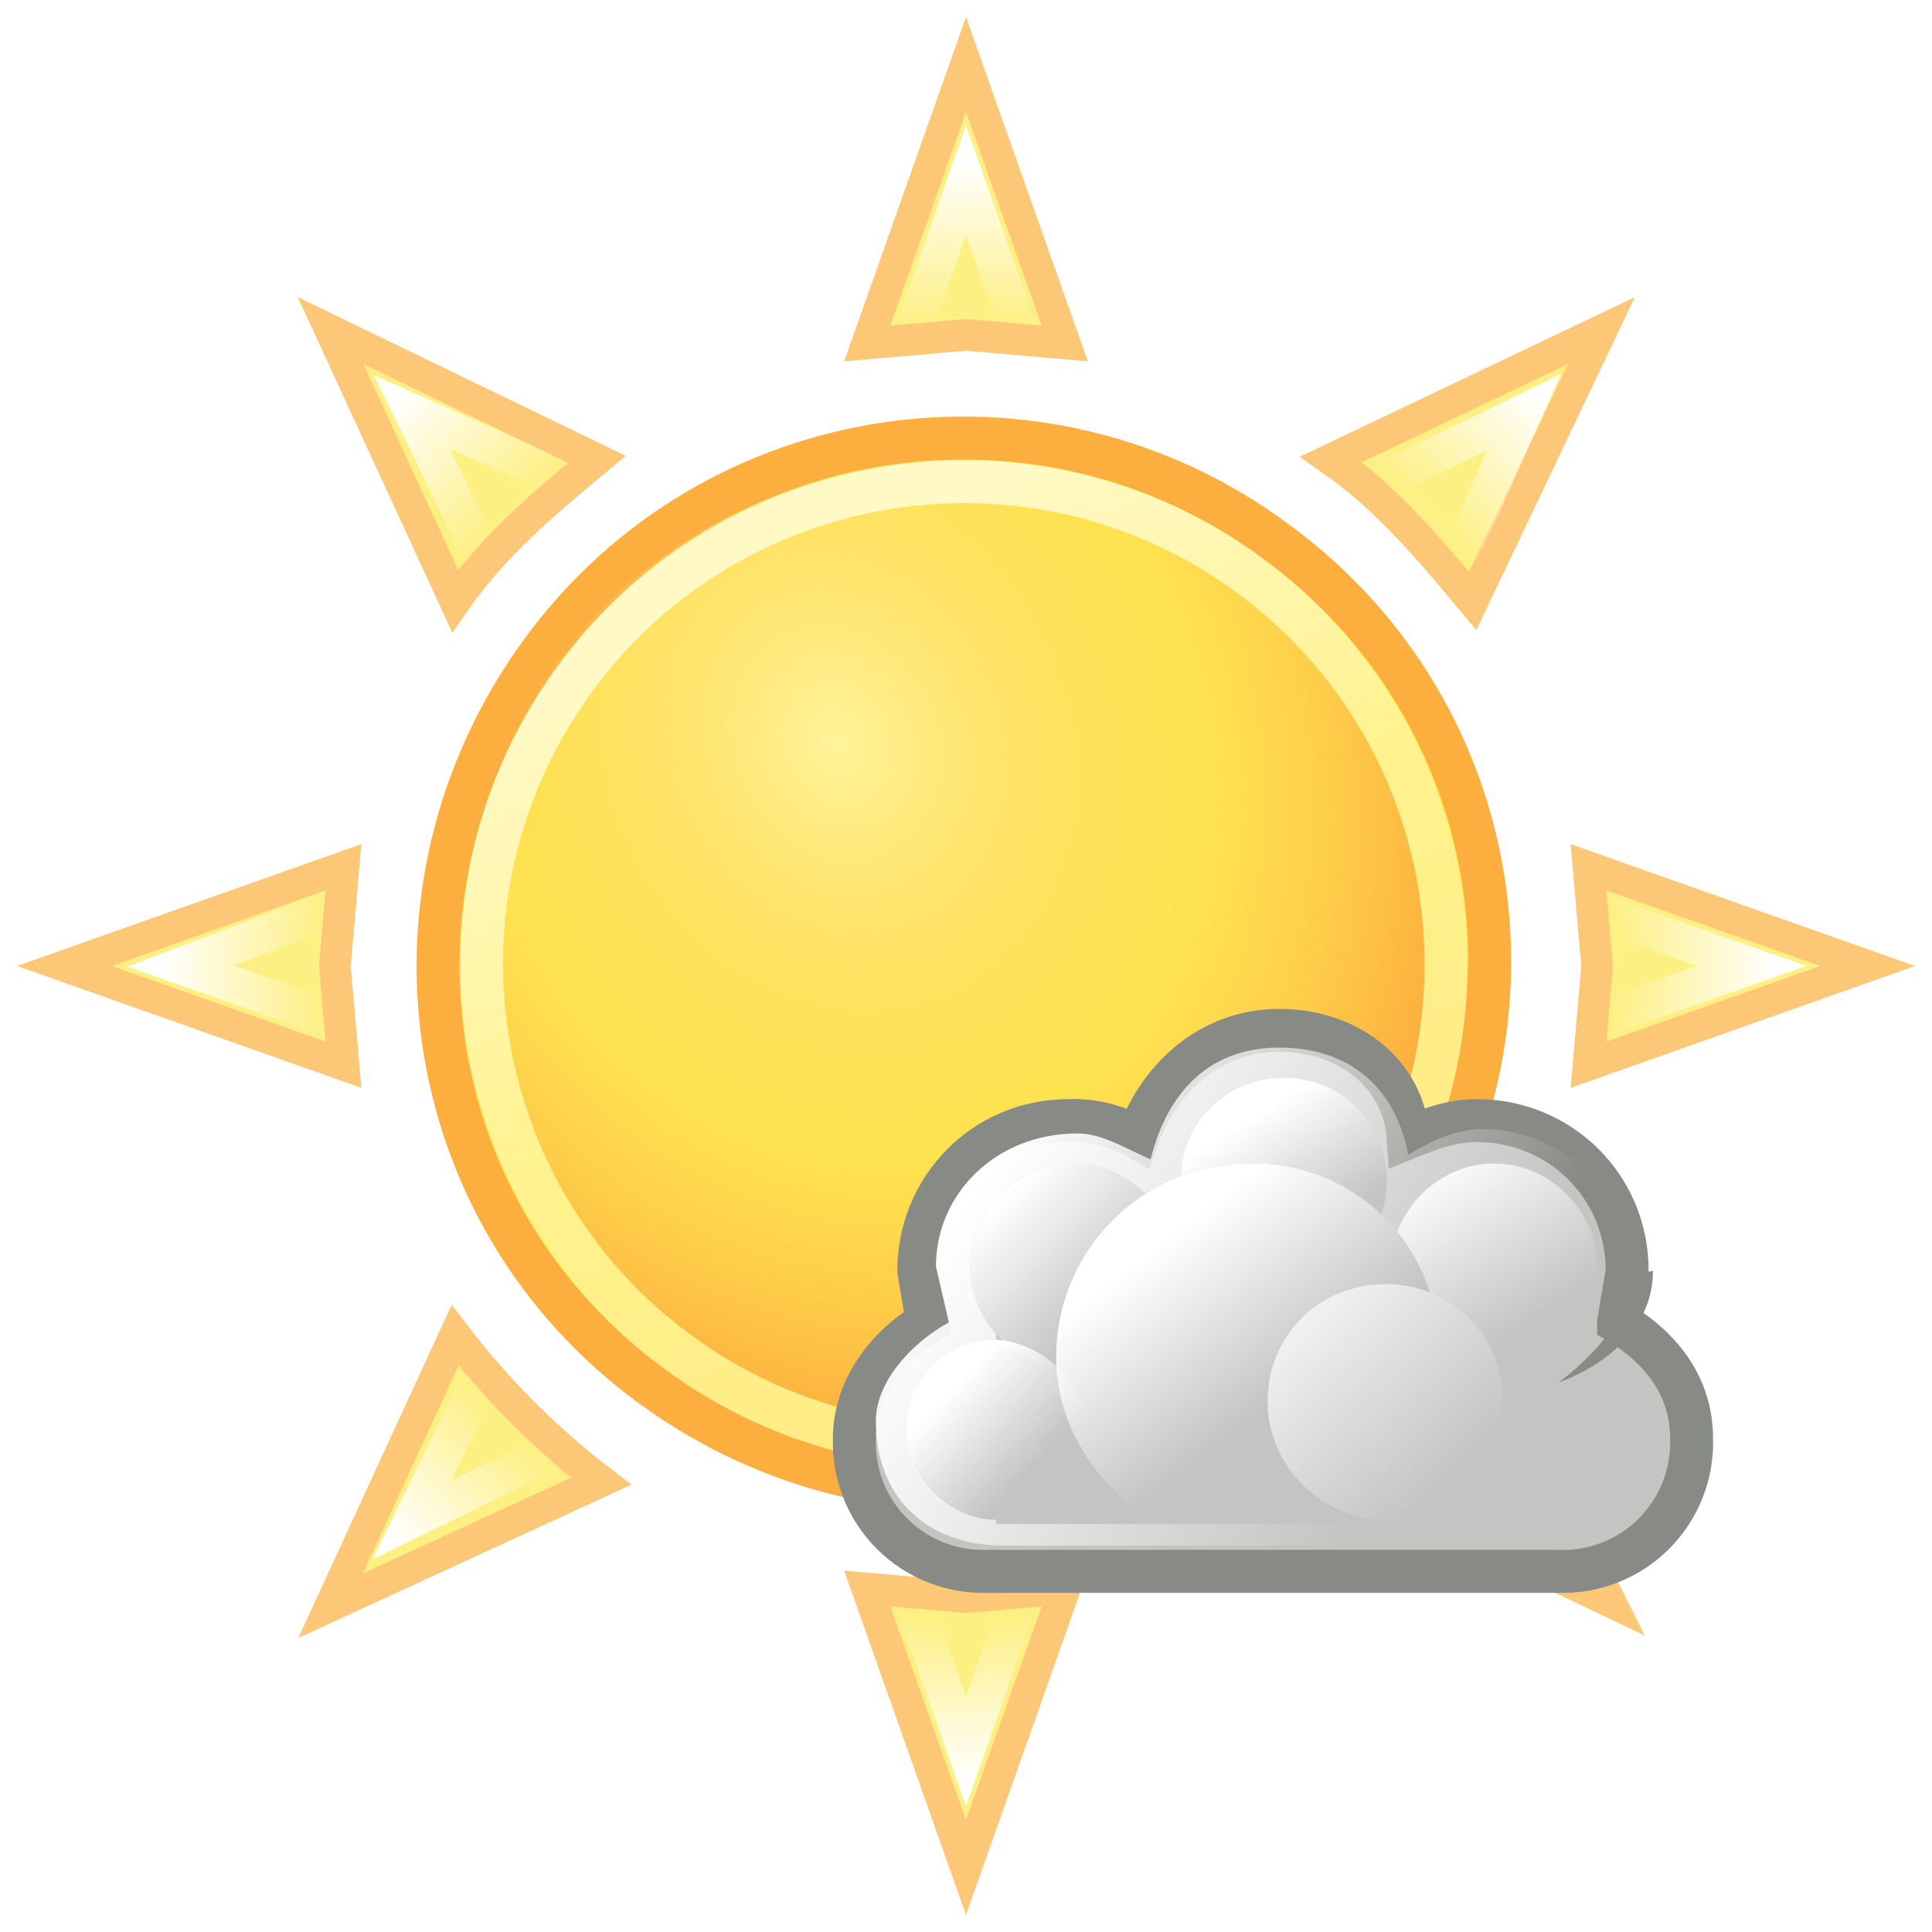
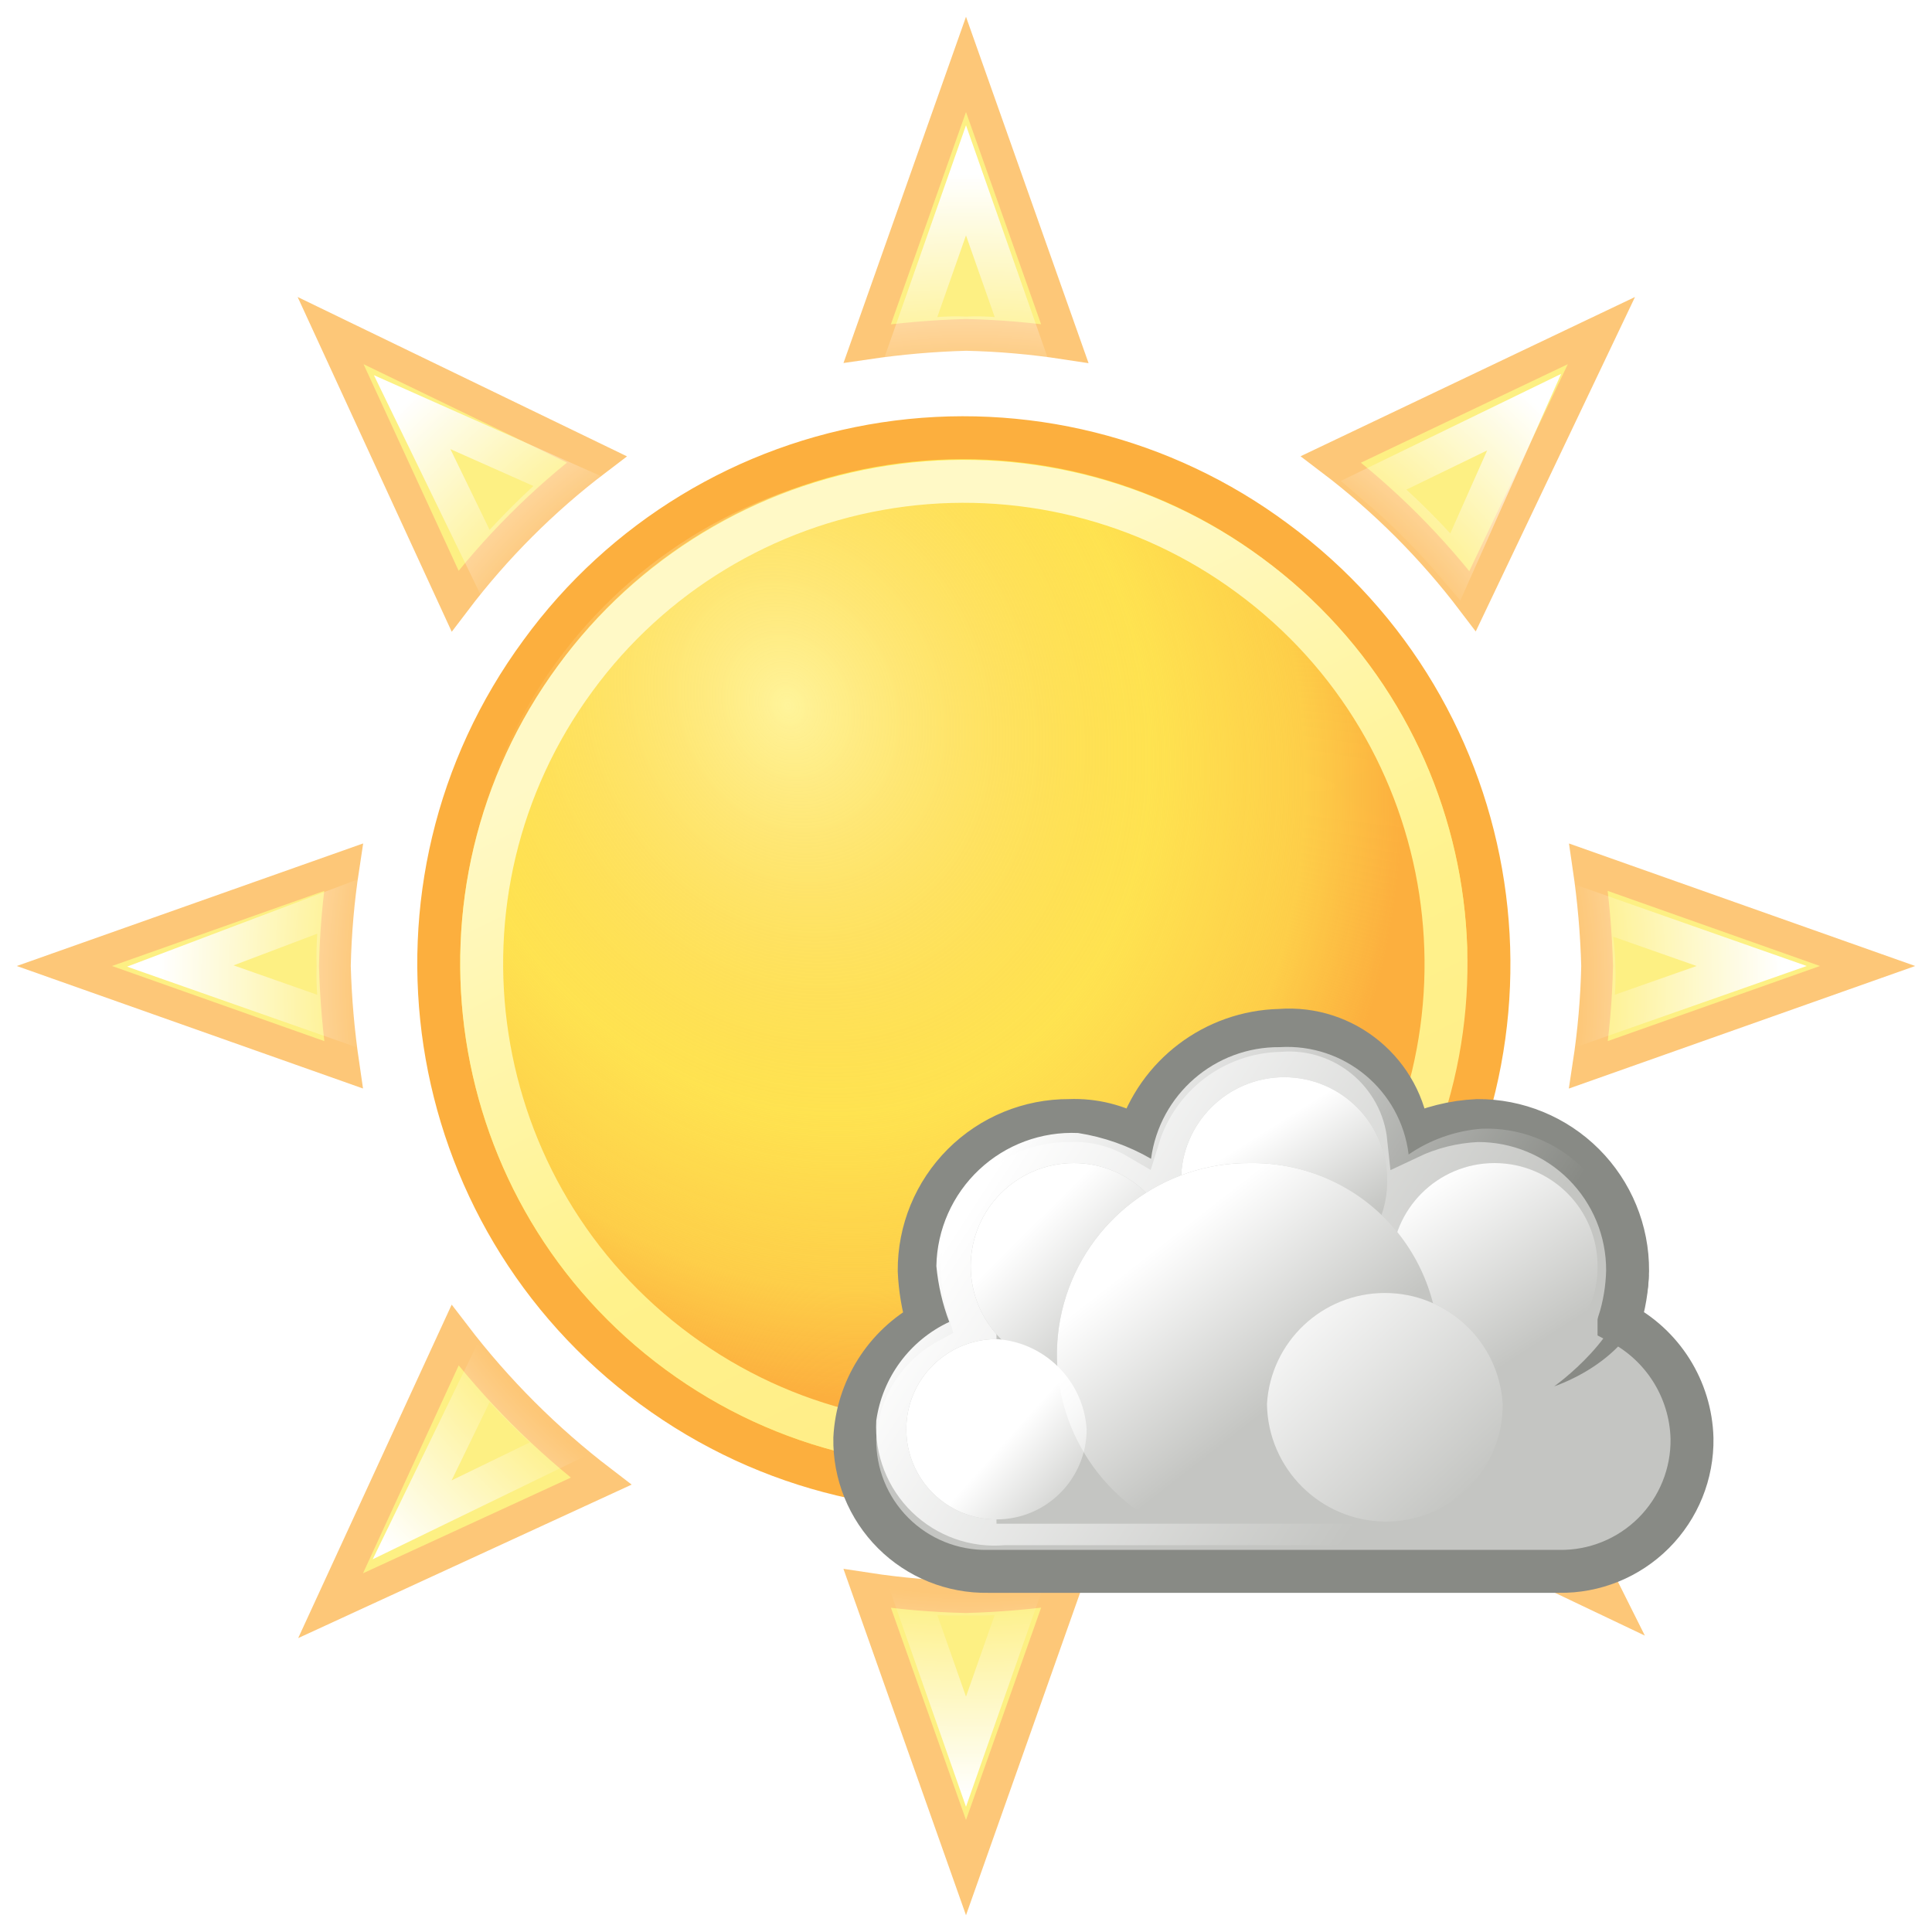
- <svg xmlns="http://www.w3.org/2000/svg" xml:space="preserve" id="svg1306" x="0" y="0" style="enable-background:new 0 0 45 45" version="1.1" viewBox="0 0 45 45">
-   <style>.st8{fill:#c4c5c2}</style>
-   <g id="layer1_10_">
-     <g id="g3936_2_">
-       <g id="g4091_2_" style="opacity:.7">
-         <path id="path7492_2_" d="M22.5 1.5 20.2 8l2.3-.2 2.3.2-2.3-6.5zM7.7 7.7l2.9 6.3c.9-1.3 2.1-2.3 3.3-3.3l-6.2-3zm29.6 0-6.3 3c1.3.9 2.3 2.1 3.3 3.3l3-6.3zM8 20.2l-6.5 2.3L8 24.8l-.2-2.3.2-2.3zm29 0 .2 2.3-.2 2.3 6.5-2.3-6.5-2.3zM10.6 31.1l-2.9 6.3 6.3-2.9a18.2 18.2 0 0 1-3.4-3.4zm23.8 0c-.9 1.3-2.1 2.3-3.2 3.2l6.3 3-3.1-6.2zM20.2 37l2.3 6.5 2.3-6.5-2.3.2-2.3-.2z" style="fill:#fce94f;stroke:#fcaf3e;stroke-width:.737;stroke-linecap:square" />
-         <radialGradient id="path7494_1_" cx="21.2" cy="226.4" r="18.7" gradientTransform="matrix(1.007 0 0 1.008 1.2 -205.6)" gradientUnits="userSpaceOnUse">
-           <stop offset="0" style="stop-color:#fff;stop-opacity:0" />
-           <stop offset=".8" style="stop-color:#fff;stop-opacity:0" />
-           <stop offset="1" style="stop-color:#fff" />
-         </radialGradient>
-         <path id="path7494_2_" d="m22.5 4.2-1.3 3.7 1.3-.1 1.3.1-1.3-3.7zM9.6 9.6l1.7 3.5a17 17 0 0 1 1.9-1.9L9.6 9.6zm25.9 0L32 11.3a17 17 0 0 1 1.9 1.9l1.6-3.6zM7.9 21.1l-3.7 1.4 3.7 1.3-.1-1.3.1-1.4zm29.2.1.1 1.3-.1 1.3 3.7-1.3-3.7-1.3zm-3.4 10.7c-.6.7-1.2 1.4-1.9 1.9l3.5 1.7-1.6-3.6zm-22.4 0-1.7 3.5 3.5-1.7-1.8-1.8zm9.9 5.2 1.3 3.7 1.3-3.7-1.3.1-1.3-.1z" style="fill:none;stroke:url(#path7494_1_);stroke-width:.847;stroke-linecap:square" />
-       </g>
-       <g id="g4046_2_">
-         <g id="g3931_2_">
-           <path id="path7498_2_" d="M29.7 12.6c5.5 4 6.6 11.6 2.6 17.1s-11.6 6.6-17.1 2.6-6.6-11.6-2.6-17.1 11.7-6.6 17.1-2.6z" style="fill:#ffee54;stroke:#fcaf3e;stroke-linecap:square;stroke-miterlimit:5.264" />
-           <radialGradient id="path7500_1_" cx="-80.1" cy="-72.1" r="9.3" gradientTransform="matrix(.887 1.536 -1.264 .807 -.6 198.5)" gradientUnits="userSpaceOnUse">
-             <stop offset="0" style="stop-color:#fff7c2;stop-opacity:.638" />
-             <stop offset=".6" style="stop-color:#fcaf3e;stop-opacity:.183" />
-             <stop offset=".8" style="stop-color:#fcaf3e;stop-opacity:.505" />
-             <stop offset="1" style="stop-color:#fcaf3e" />
-           </radialGradient>
-           <path id="path7500_2_" d="M34 20.9c1.2 6.4-3.1 12.3-9.5 13.2s-12.4-3.6-13.5-10 3.1-12.3 9.6-13.2S33 14.5 34 20.9z" style="fill:url(#path7500_1_)" />
-           <linearGradient id="path7502_1_" x1="-270.6" x2="-278.6" y1="211.4" y2="226.8" gradientTransform="matrix(.716 -.976 .976 .716 5.4 -401.9)" gradientUnits="userSpaceOnUse">
-             <stop offset="0" style="stop-color:#fff9c6" />
-             <stop offset=".5" style="stop-color:#fff28c" />
-             <stop offset="1" style="stop-color:#ffea85" />
-           </linearGradient>
-           <path id="path7502_2_" d="M29.1 13.4a11.2 11.2 0 1 1-13.3 18.1 11.2 11.2 0 1 1 13.3-18.1z" style="fill:none;stroke:url(#path7502_1_);stroke-linecap:square;stroke-miterlimit:4.843" />
-         </g>
-       </g>
-     </g>
-     <g id="g6668_1_" transform="translate(-249 468)">
-       <path id="path6670_1_" d="M278.8-444c-1.6 0-2.8 1.1-3.3 2.5a3 3 0 0 0-1.6-.4c-2 0-3.5 1.6-3.5 3.5l.2 1.2c-1 .6-1.7 1.6-1.7 2.7a3 3 0 0 0 3.1 3.1h13.3a3 3 0 0 0 3.1-3.1c0-1.2-.7-2.1-1.7-2.7l.2-1.2c0-2-1.6-3.5-3.5-3.5-.6 0-1.1.2-1.6.4-.1-1.5-1.4-2.5-3-2.5z" style="fill:#c4c5c2;stroke:#888a85;stroke-miterlimit:2" />
-       <linearGradient id="path6672_2_" x1="770" x2="779.8" y1="-234.7" y2="-228.3" gradientTransform="translate(-498 -206)" gradientUnits="userSpaceOnUse">
-         <stop offset="0" style="stop-color:#fff" />
-         <stop offset="1" style="stop-color:#fff;stop-opacity:0" />
-       </linearGradient>
-       <path id="path6672_1_" d="M278.8-443.6c-1.6 0-2.6 1-3 2.6-.5-.2-1.1-.6-1.7-.6-1.9 0-3.3 1.4-3.3 3.1l.3 1.3c-.9.5-1.7 1.4-1.7 2.3 0 1.7 1.1 2.9 3 2.9h12.8c2 0 3-1.4 3-2.9 0-1.1-.8-1.9-1.7-2.3l.3-1.3c0-1.9-1.5-3.2-3.3-3.2-.6 0-1.2.3-1.7.6-.3-1.6-1.4-2.5-3-2.5z" style="fill:url(#path6672_2_)" />
-       <g id="g6674_1_">
-         <path id="path6676_1_" d="M281.3-440.5c0 1.4-1.1 2.4-2.4 2.4s-2.4-1.1-2.4-2.4c0-1.4 1.1-2.4 2.4-2.4s2.4 1 2.4 2.4z" class="st8" />
-         <linearGradient id="path6678_2_" x1="772.9" x2="774.4" y1="-244" y2="-241.6" gradientTransform="matrix(1.057 0 0 1.057 -538.7 -184.1)" gradientUnits="userSpaceOnUse">
-           <stop offset="0" style="stop-color:#fff" />
-           <stop offset="1" style="stop-color:#fff;stop-opacity:0" />
-         </linearGradient>
-         <path id="path6678_1_" d="M281.3-440.5c0 1.4-1.1 2.4-2.4 2.4s-2.4-1.1-2.4-2.4c0-1.4 1.1-2.4 2.4-2.4s2.4 1 2.4 2.4z" style="fill:url(#path6678_2_)" />
-       </g>
-       <path id="rect6680_1_" d="M272.2-438.8h14v6.3h-14z" class="st8" />
-       <path id="path6682_1_" d="M274.3-434.7c0 1.2-1 2.1-2.1 2.1s-2.1-1-2.1-2.1 1-2.1 2.1-2.1c1.2.1 2.1 1.1 2.1 2.1z" class="st8" />
-       <g id="g6684_1_">
-         <path id="path6686_1_" d="M286.2-438.5c0 1.4-1.1 2.4-2.4 2.4s-2.4-1.1-2.4-2.4 1.1-2.4 2.4-2.4 2.4 1.1 2.4 2.4z" class="st8" />
-         <linearGradient id="path6688_2_" x1="770.2" x2="772.5" y1="-245.9" y2="-242.4" gradientTransform="matrix(1.057 0 0 1.057 -531.7 -181.1)" gradientUnits="userSpaceOnUse">
-           <stop offset="0" style="stop-color:#fff" />
-           <stop offset="1" style="stop-color:#fff;stop-opacity:0" />
-         </linearGradient>
-         <path id="path6688_1_" d="M286.2-438.5c0 1.4-1.1 2.4-2.4 2.4s-2.4-1.1-2.4-2.4 1.1-2.4 2.4-2.4 2.4 1.1 2.4 2.4z" style="fill:url(#path6688_2_)" />
-       </g>
-       <g id="g6690_1_">
-         <path id="path6692_1_" d="M276.4-438.5c0 1.4-1.1 2.4-2.4 2.4s-2.4-1.1-2.4-2.4 1.1-2.4 2.4-2.4 2.4 1.1 2.4 2.4z" class="st8" />
-         <linearGradient id="path6694_2_" x1="774.1" x2="776.5" y1="-245.2" y2="-242.8" gradientTransform="matrix(1.057 0 0 1.057 -545.7 -181.1)" gradientUnits="userSpaceOnUse">
-           <stop offset="0" style="stop-color:#fff" />
-           <stop offset="1" style="stop-color:#fff;stop-opacity:0" />
-         </linearGradient>
-         <path id="path6694_1_" d="M276.4-438.5c0 1.4-1.1 2.4-2.4 2.4s-2.4-1.1-2.4-2.4 1.1-2.4 2.4-2.4 2.4 1.1 2.4 2.4z" style="fill:url(#path6694_2_)" />
-       </g>
-       <g id="g6696_1_" transform="translate(-1)">
-         <path id="path6698_1_" d="M279.1-440.9a4.5 4.5 0 0 0-4.5 4.5c0 1.7 1 3 2.2 3.8h4.5a4.2 4.2 0 0 0 2.2-3.8 4.3 4.3 0 0 0-4.4-4.5z" class="st8" />
-         <linearGradient id="path6700_2_" x1="777.1" x2="779.9" y1="-233.1" y2="-229.5" gradientTransform="translate(-500 -206)" gradientUnits="userSpaceOnUse">
-           <stop offset="0" style="stop-color:#fff" />
-           <stop offset="1" style="stop-color:#fff;stop-opacity:0" />
-         </linearGradient>
-         <path id="path6700_1_" d="M279.1-440.9a4.5 4.5 0 0 0-4.5 4.5c0 1.7 1 3 2.2 3.8h4.5a4.2 4.2 0 0 0 2.2-3.8 4.3 4.3 0 0 0-4.4-4.5z" style="fill:url(#path6700_2_)" />
-       </g>
-       <linearGradient id="path6702_2_" x1="807.9" x2="810" y1="-214.3" y2="-212.3" gradientTransform="matrix(.906 0 0 .906 -460.6 -241.7)" gradientUnits="userSpaceOnUse">
-         <stop offset="0" style="stop-color:#fff" />
-         <stop offset="1" style="stop-color:#fff;stop-opacity:0" />
-       </linearGradient>
-       <path id="path6702_1_" d="M274.3-434.7c0 1.2-1 2.1-2.1 2.1-1.2 0-2.1-1-2.1-2.1 0-1.2 1-2.1 2.1-2.1 1.2.1 2.1 1.1 2.1 2.1z" style="fill:url(#path6702_2_)" />
-       <path id="path6704_1_" d="M287.5-438.4c0 1.9-2.2 2.6-2.2 2.6s1.7-1.2 1.7-2.5l.5-.1z" style="fill-rule:evenodd;clip-rule:evenodd;fill:#888a85" />
-       <g id="g6706_1_" transform="matrix(1.143 0 0 1.143 -28.6 67)">
-         <path id="path6708_1_" d="M273.5-439.5c0 1.4-1.1 2.4-2.4 2.4s-2.4-1.1-2.4-2.4c0-1.4 1.1-2.4 2.4-2.4s2.4 1 2.4 2.4z" class="st8" />
-         <linearGradient id="path6710_2_" x1="634.2" x2="637.1" y1="-249.7" y2="-246.6" gradientTransform="matrix(1.38 0 0 1.38 -606.7 -97.7)" gradientUnits="userSpaceOnUse">
-           <stop offset="0" style="stop-color:#fff" />
-           <stop offset="1" style="stop-color:#fff;stop-opacity:0" />
-         </linearGradient>
-         <path id="path6710_1_" d="M273.5-439.5c0 1.4-1.1 2.4-2.4 2.4s-2.4-1.1-2.4-2.4c0-1.4 1.1-2.4 2.4-2.4s2.4 1 2.4 2.4z" style="fill:url(#path6710_2_)" />
-       </g>
-     </g>
+ <svg xmlns="http://www.w3.org/2000/svg" xmlns:xlink="http://www.w3.org/1999/xlink" viewBox="0 0 45 45">
+   <defs>
+     <linearGradient id="c" x1="-308.01" x2="-316.05" y1="-218.19" y2="-233.6" gradientTransform="matrix(.72 -.98 -.98 -.72 25.55 -443.25)" gradientUnits="userSpaceOnUse">
+       <stop offset="0" stop-color="#fff9c6" />
+       <stop offset=".54" stop-color="#fff28c" />
+       <stop offset="1" stop-color="#ffea85" />
+     </linearGradient>
+     <linearGradient id="d" x1="770.03" x2="779.8" y1="280.67" y2="274.34" gradientTransform="matrix(1 0 0 -1 -746.97 307.99)" gradientUnits="userSpaceOnUse">
+       <stop offset="0" stop-color="#fff" />
+       <stop offset="1" stop-color="#fff" stop-opacity="0" />
+     </linearGradient>
+     <linearGradient xlink:href="#d" id="e" x1="768.8" x2="770.31" y1="289.89" y2="287.49" gradientTransform="matrix(1.06 0 0 -1.06 -783.34 332.28)" />
+     <linearGradient xlink:href="#d" id="f" x1="766.13" x2="768.46" y1="291.83" y2="288.24" gradientTransform="matrix(1.06 0 0 -1.06 -776.34 335.28)" />
+     <linearGradient xlink:href="#d" id="g" x1="770.01" x2="772.42" y1="291.1" y2="288.66" gradientTransform="matrix(1.06 0 0 -1.06 -790.34 335.28)" />
+     <linearGradient xlink:href="#d" id="h" x1="777.05" x2="779.87" y1="279.05" y2="275.43" gradientTransform="matrix(1 0 0 -1 -749.97 307.99)" />
+     <linearGradient xlink:href="#d" id="i" x1="815.85" x2="818.01" y1="260.54" y2="258.6" gradientTransform="matrix(.91 0 0 -.91 -716.86 268.25)" />
+     <linearGradient xlink:href="#d" id="j" x1="606.03" x2="608.89" y1="294.56" y2="291.49" gradientTransform="matrix(1.58 0 0 -1.58 -926.46 494.09)" />
+     <radialGradient id="a" cx="20.65" cy="-180.39" r="18.7" gradientTransform="matrix(1.01 0 0 -1.01 1.74 -159.25)" gradientUnits="userSpaceOnUse">
+       <stop offset="0" stop-color="#fff" stop-opacity="0" />
+       <stop offset=".75" stop-color="#fff" stop-opacity="0" />
+       <stop offset="1" stop-color="#fff" />
+     </radialGradient>
+     <radialGradient id="b" cx="-135.1" cy="160.56" r="9.28" gradientTransform="matrix(.89 1.54 1.26 -.81 -63.71 354.54)" gradientUnits="userSpaceOnUse">
+       <stop offset="0" stop-color="#fff7c2" stop-opacity=".64" />
+       <stop offset=".59" stop-color="#fcaf3e" stop-opacity=".18" />
+       <stop offset=".84" stop-color="#fcaf3e" stop-opacity=".5" />
+       <stop offset="1" stop-color="#fcaf3e" />
+     </radialGradient>
+     <style>.i{fill:#c4c5c2}</style>
+   </defs>
+   <g style="opacity:.7">
+     <path d="M22.5 1.5 20.2 8a19.53 19.53 0 0 1 2.3-.2 17.85 17.85 0 0 1 2.3.2ZM7.7 7.7l2.9 6.3a17.19 17.19 0 0 1 3.3-3.3Zm29.6 0-6.3 3a17.19 17.19 0 0 1 3.3 3.3ZM8 20.2l-6.5 2.3L8 24.8a19.53 19.53 0 0 1-.2-2.3 17.85 17.85 0 0 1 .2-2.3Zm29 0a19.53 19.53 0 0 1 .2 2.3 17.85 17.85 0 0 1-.2 2.3l6.5-2.3ZM10.6 31.1l-2.9 6.3 6.3-2.9a18.24 18.24 0 0 1-3.4-3.4Zm23.8 0a16.16 16.16 0 0 1-3.2 3.2l6.3 3ZM20.2 37l2.3 6.5 2.3-6.5a19.53 19.53 0 0 1-2.3.2 17.85 17.85 0 0 1-2.3-.2Z" style="stroke-linecap:square;stroke:#fcaf3e;fill:#fce94f;stroke-width:.74px" />
+     <path d="m22.5 4.2-1.3 3.7a5.28 5.28 0 0 1 1.3-.1 5.28 5.28 0 0 1 1.3.1ZM9.6 9.6l1.7 3.5a17 17 0 0 1 1.9-1.9Zm25.9 0L32 11.3a17 17 0 0 1 1.9 1.9ZM7.9 21.1l-3.7 1.4 3.7 1.3a5.7 5.7 0 0 1-.1-1.3 6.6 6.6 0 0 1 .1-1.4Zm29.2.1c0 .4.1.9.1 1.3a5.7 5.7 0 0 1-.1 1.3l3.7-1.3Zm-3.4 10.7a11.38 11.38 0 0 1-1.9 1.9l3.5 1.7Zm-22.4 0-1.7 3.5 3.5-1.7a15.3 15.3 0 0 1-1.8-1.8Zm9.9 5.2 1.3 3.7 1.3-3.7a5.28 5.28 0 0 1-1.3.1 5.28 5.28 0 0 1-1.3-.1Z" style="stroke-width:.85px;stroke:url(#a);fill:none;stroke-linecap:square" />
  </g>
+   <path d="M29.7 12.6a12.23 12.23 0 1 1-17.1 2.6 12.17 12.17 0 0 1 17.1-2.6Z" style="fill:#ffee54;stroke-miterlimit:5.26;stroke-linecap:square;stroke:#fcaf3e" />
+   <path d="M34 20.9a11.16 11.16 0 0 1-9.5 13.2 12.12 12.12 0 0 1-13.5-10 11.22 11.22 0 0 1 9.6-13.2 11.91 11.91 0 0 1 13.4 10Z" style="fill:url(#b)" />
+   <path d="M29.1 13.4a11.23 11.23 0 1 1-15.7 2.4 11.21 11.21 0 0 1 15.7-2.4Z" style="stroke-miterlimit:4.84;stroke:url(#c);fill:none;stroke-linecap:square" />
+   <path d="M29.81 24a3.54 3.54 0 0 0-3.3 2.5 2.93 2.93 0 0 0-1.6-.4 3.48 3.48 0 0 0-3.5 3.5 5 5 0 0 0 .2 1.2 3.26 3.26 0 0 0-1.7 2.7 3.05 3.05 0 0 0 3.1 3.1h13.3a3.05 3.05 0 0 0 3.1-3.1 3.13 3.13 0 0 0-1.7-2.7 4.3 4.3 0 0 0 .2-1.2 3.48 3.48 0 0 0-3.5-3.5 4.19 4.19 0 0 0-1.6.4 2.8 2.8 0 0 0-3-2.5Z" style="stroke:#888a85;stroke-miterlimit:2;fill:#c4c5c2" />
+   <path d="M29.81 24.39a3 3 0 0 0-3 2.6 4.92 4.92 0 0 0-1.7-.6 3.16 3.16 0 0 0-3.3 3.1 5 5 0 0 0 .3 1.3 3 3 0 0 0-1.7 2.3 2.76 2.76 0 0 0 3 2.9h12.8a2.81 2.81 0 0 0 3-2.9 2.61 2.61 0 0 0-1.7-2.3 5 5 0 0 0 .3-1.3 3.18 3.18 0 0 0-3.3-3.2 3.49 3.49 0 0 0-1.7.6 2.85 2.85 0 0 0-3-2.5Z" style="fill:url(#d)" />
+   <path d="M32.31 27.49a2.37 2.37 0 0 1-2.4 2.4 2.43 2.43 0 0 1-2.4-2.4 2.4 2.4 0 0 1 4.8 0Z" class="i" />
+   <path d="M32.31 27.49a2.37 2.37 0 0 1-2.4 2.4 2.43 2.43 0 0 1-2.4-2.4 2.4 2.4 0 0 1 4.8 0Z" style="fill:url(#e)" />
+   <path d="M23.21 29.19h14v6.3h-14z" class="i" />
+   <path d="M25.31 33.29a2.11 2.11 0 0 1-2.1 2.1 2.1 2.1 0 1 1 0-4.2 2.25 2.25 0 0 1 2.1 2.1ZM37.21 29.49a2.37 2.37 0 0 1-2.4 2.4 2.4 2.4 0 1 1 2.4-2.4Z" class="i" />
+   <path d="M37.21 29.49a2.37 2.37 0 0 1-2.4 2.4 2.4 2.4 0 1 1 2.4-2.4Z" style="fill:url(#f)" />
+   <path d="M27.41 29.49a2.37 2.37 0 0 1-2.4 2.4 2.4 2.4 0 1 1 2.4-2.4Z" class="i" />
+   <path d="M27.41 29.49a2.37 2.37 0 0 1-2.4 2.4 2.4 2.4 0 1 1 2.4-2.4Z" style="fill:url(#g)" />
+   <path d="M29.11 27.09a4.46 4.46 0 0 0-2.3 8.3h4.5a4.18 4.18 0 0 0 2.2-3.8 4.34 4.34 0 0 0-4.4-4.5Z" class="i" />
+   <path d="M29.11 27.09a4.46 4.46 0 0 0-2.3 8.3h4.5a4.18 4.18 0 0 0 2.2-3.8 4.34 4.34 0 0 0-4.4-4.5Z" style="fill:url(#h)" />
+   <path d="M25.31 33.29a2.1 2.1 0 1 1-2.1-2.1 2.25 2.25 0 0 1 2.1 2.1Z" style="fill:url(#i)" />
+   <path d="M38.4 29.69c0 1.9-2.2 2.6-2.2 2.6s1.7-1.2 1.7-2.5Z" style="fill:#888a85;fill-rule:evenodd" />
+   <path d="M35 32.7a2.71 2.71 0 0 1-2.74 2.74 2.78 2.78 0 0 1-2.75-2.74 2.75 2.75 0 0 1 5.49 0Z" class="i" />
+   <path d="M35 32.7a2.71 2.71 0 0 1-2.74 2.74 2.78 2.78 0 0 1-2.75-2.74 2.75 2.75 0 0 1 5.49 0Z" style="fill:url(#j)" />
</svg>
